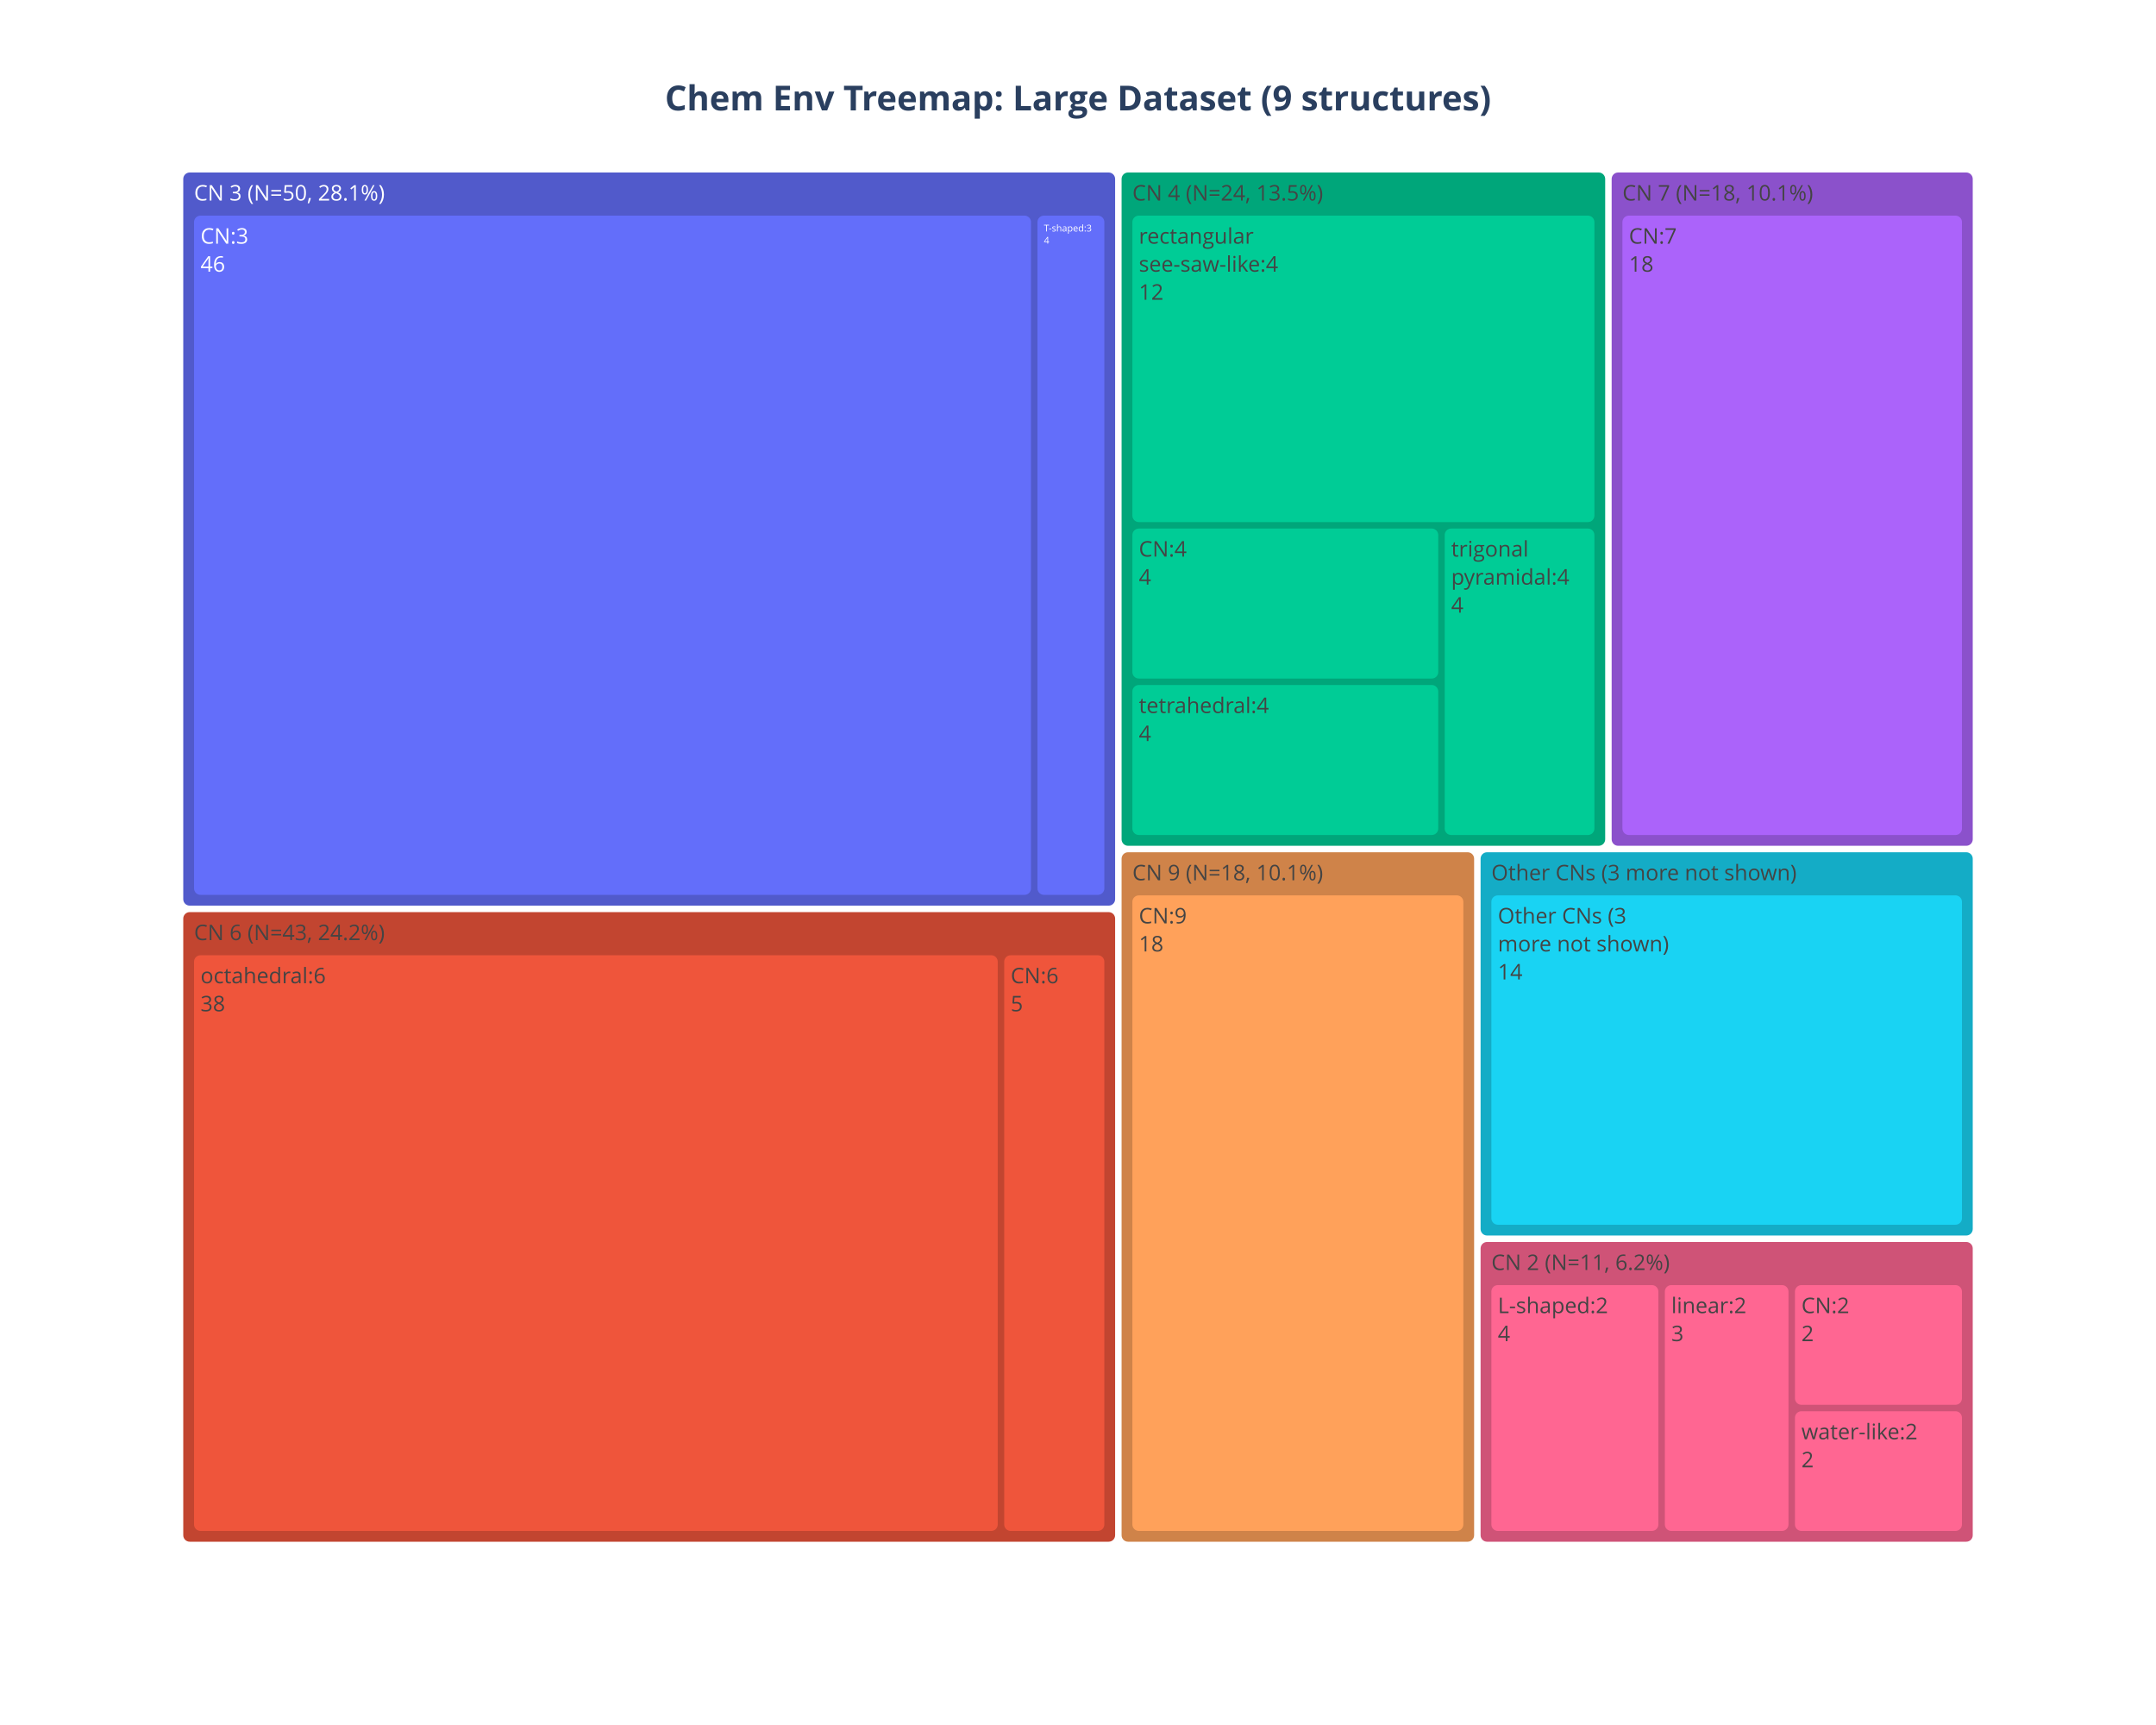
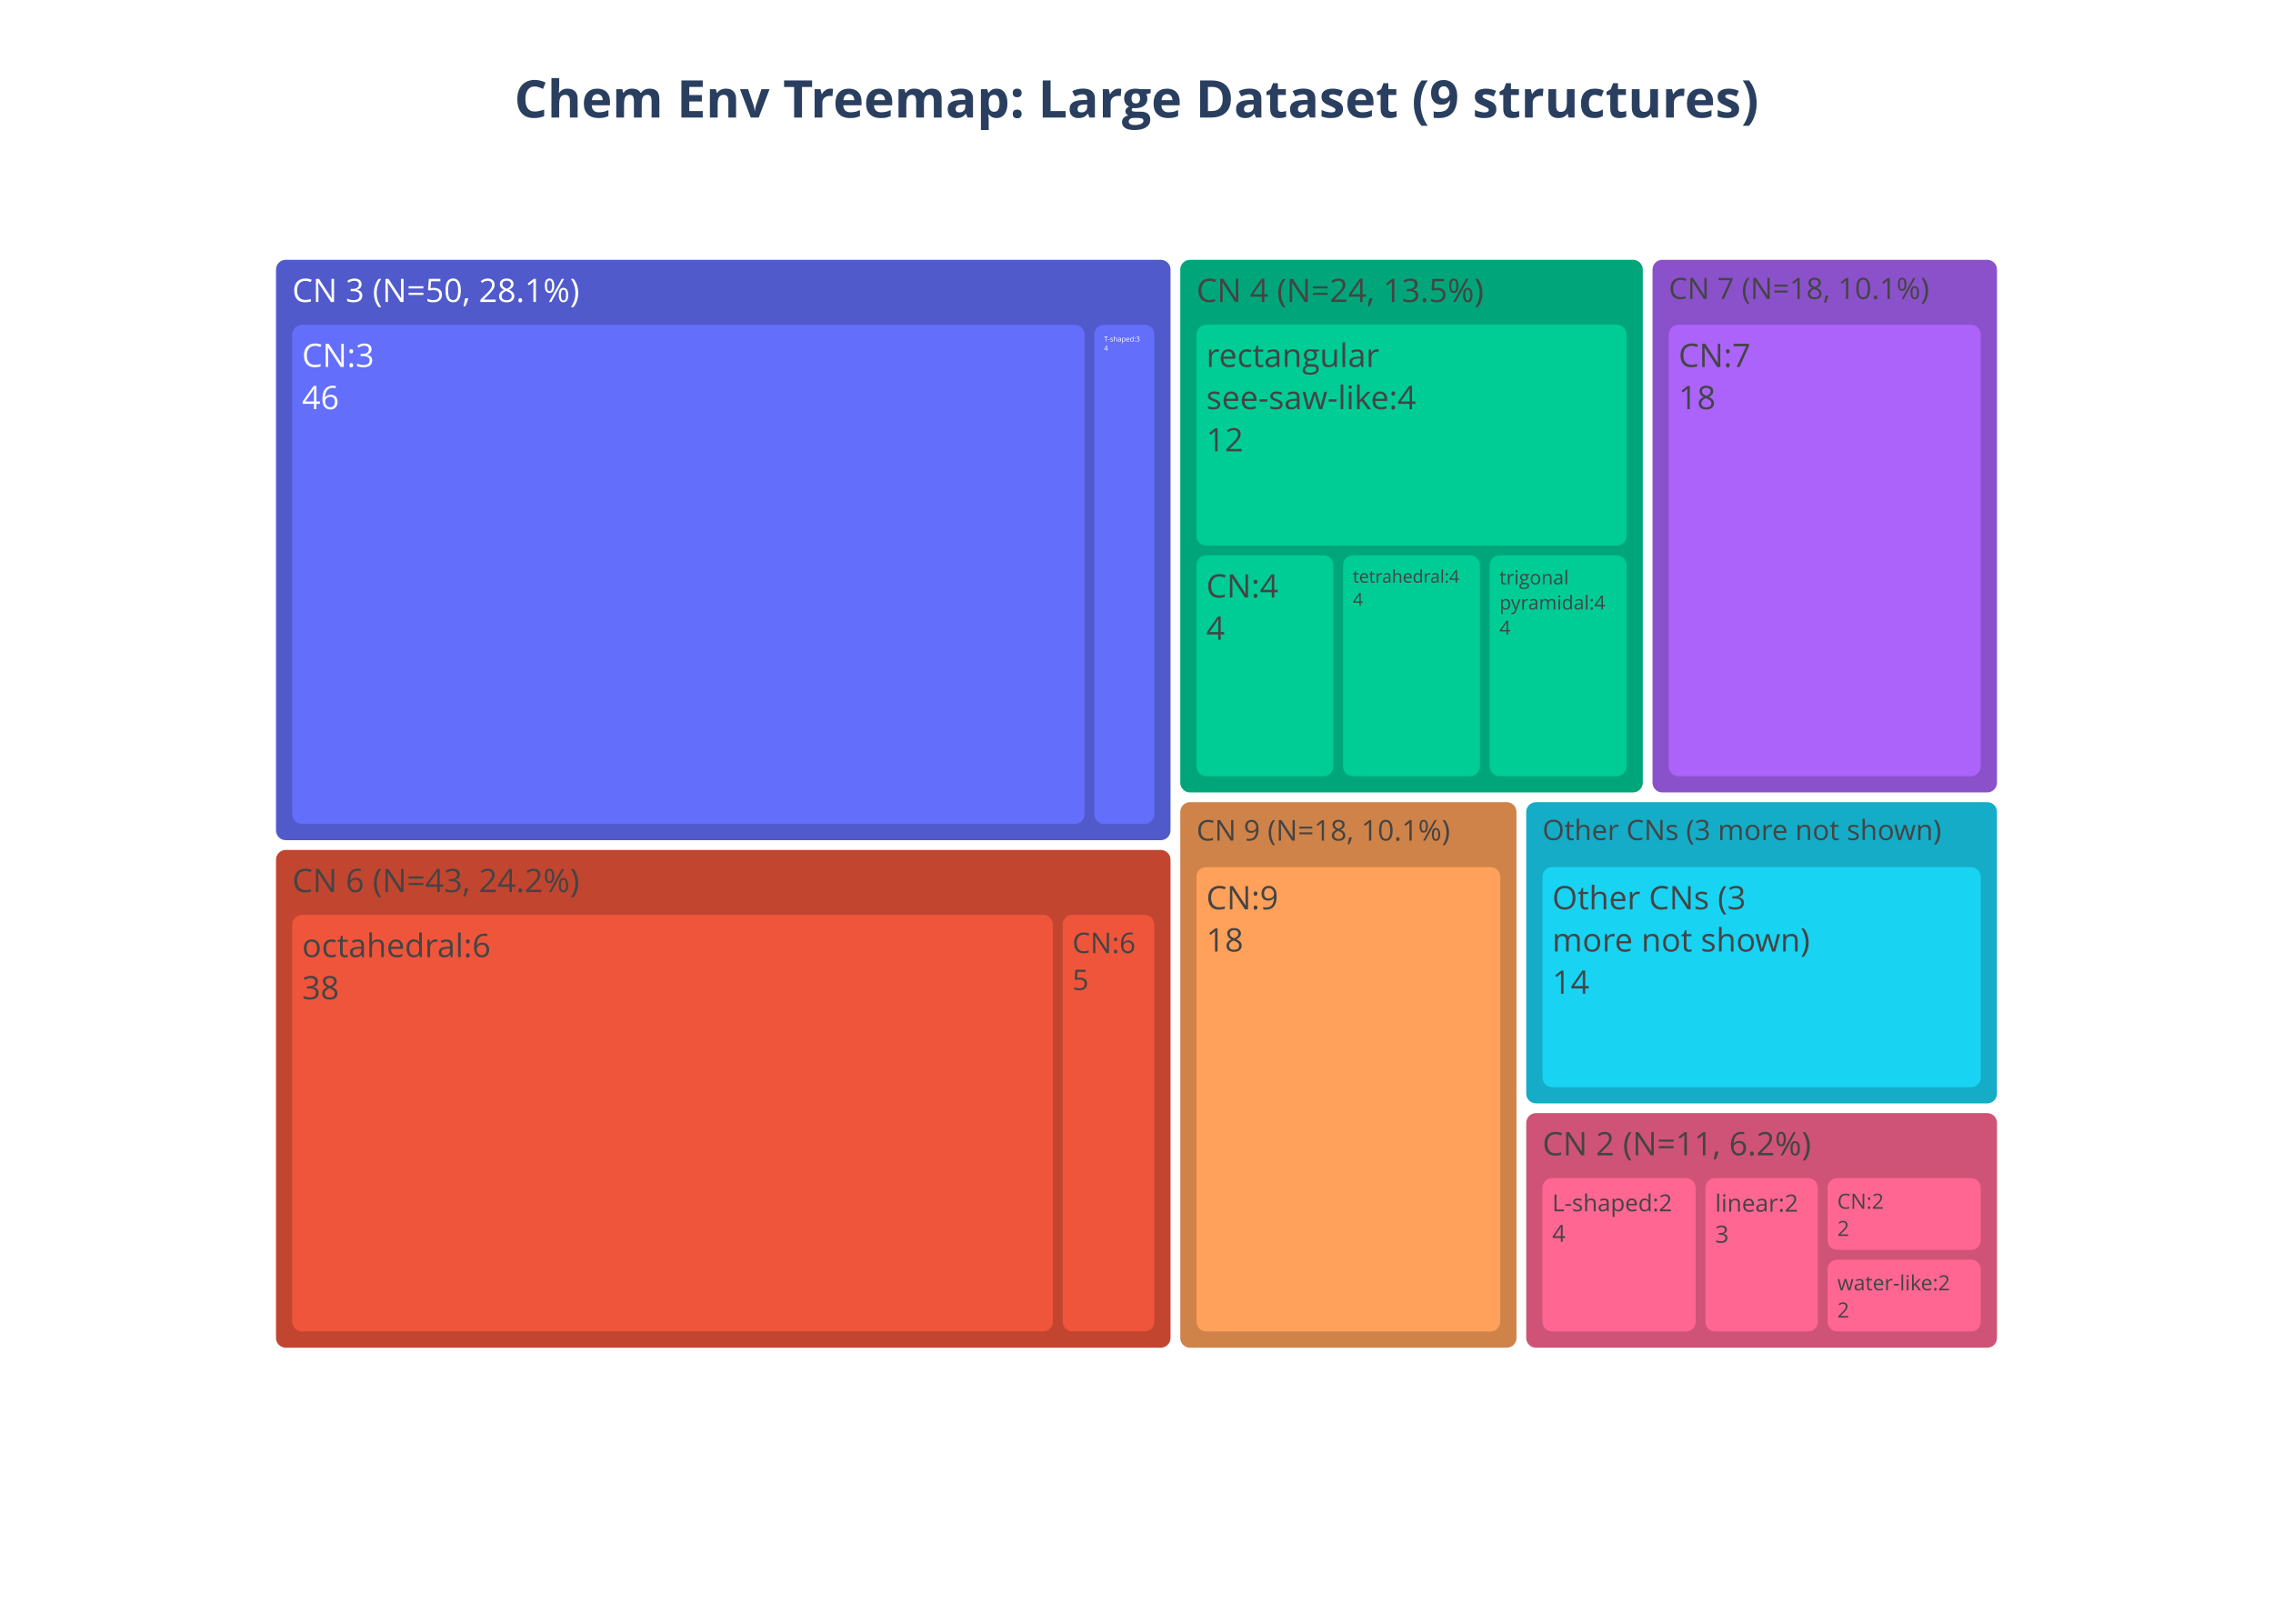
- <svg xmlns="http://www.w3.org/2000/svg" class="main-svg" width="1000" height="800" style="" viewBox="0 0 1000 800">
-   <rect x="0" y="0" width="1000" height="800" style="fill: rgb(0, 0, 0); fill-opacity: 0;" />
-   <defs id="defs-64fa25">
+ <svg xmlns="http://www.w3.org/2000/svg" class="main-svg" width="700" height="500" style="" viewBox="0 0 700 500">
+   <rect x="0" y="0" width="700" height="500" style="fill: rgb(0, 0, 0); fill-opacity: 0;" />
+   <defs id="defs-03ffbb">
    <g class="clips" />
    <g class="gradients" />
    <g class="patterns" />
  </defs>
  <g class="bglayer" />
  <g class="layer-below">
    <g class="imagelayer" />
    <g class="shapelayer" />
  </g>
  <g class="cartesianlayer" />
  <g class="polarlayer" />
  <g class="smithlayer" />
  <g class="ternarylayer" />
  <g class="geolayer" />
  <g class="funnelarealayer" />
  <g class="pielayer" />
  <g class="iciclelayer" />
  <g class="treemaplayer">
    <g class="trace treemap" style="opacity: 1;">
      <g class="slice cursor-pointer">
-         <path class="surface" d="M80,63a3,3 0 0 1 3,-3L917,60a3,3 0 0 1 3,3L920,717a3,3 0 0 1 -3,3L83,720a3,3 0 0 1 -3,-3Z" style="pointer-events: none; fill: rgb(0, 0, 0); fill-opacity: 0; stroke-width: 0; stroke: rgb(0, 0, 0); stroke-opacity: 0; opacity: 100;" />
+         <path class="surface" d="M80,63a3,3 0 0 1 3,-3L617,60a3,3 0 0 1 3,3L620,417a3,3 0 0 1 -3,3L83,420a3,3 0 0 1 -3,-3Z" style="pointer-events: none; fill: rgb(0, 0, 0); fill-opacity: 0; stroke-width: 0; stroke: rgb(0, 0, 0); stroke-opacity: 0; opacity: 100;" />
        <g class="slicetext">
          <text data-notex="1" class="slicetext" text-anchor="start" x="0" y="0" style="font-family: 'Open Sans', verdana, arial, sans-serif; font-size: 10px; fill: rgb(42, 63, 95); fill-opacity: 1; white-space: pre;" transform="translate(85,73)"> </text>
        </g>
      </g>
      <g class="slice cursor-pointer">
-         <path class="surface" d="M85,83a3,3 0 0 1 3,-3L514.219,80a3,3 0 0 1 3,3L517.219,417.011a3,3 0 0 1 -3,3L88,420.011a3,3 0 0 1 -3,-3Z" style="pointer-events: none; stroke-width: 1; fill: rgb(81, 90, 203); fill-opacity: 1; stroke: rgb(0, 0, 0); stroke-opacity: 0; opacity: 1;" />
+         <path class="surface" d="M85,83a3,3 0 0 1 3,-3L357.478,80a3,3 0 0 1 3,3L360.478,255.72a3,3 0 0 1 -3,3L88,258.72a3,3 0 0 1 -3,-3Z" style="pointer-events: none; stroke-width: 1; fill: rgb(81, 90, 203); fill-opacity: 1; stroke: rgb(0, 0, 0); stroke-opacity: 0; opacity: 1;" />
        <g class="slicetext">
          <text data-notex="1" class="slicetext" text-anchor="start" x="0" y="0" style="font-family: 'Open Sans', verdana, arial, sans-serif; font-size: 10px; fill: rgb(255, 255, 255); fill-opacity: 1; white-space: pre;" transform="translate(90,93)">CN 3 (N=50, 28.1%)</text>
        </g>
      </g>
      <g class="slice cursor-pointer">
-         <path class="surface" d="M85,426.011a3,3 0 0 1 3,-3L514.219,423.011a3,3 0 0 1 3,3L517.219,712a3,3 0 0 1 -3,3L88,715a3,3 0 0 1 -3,-3Z" style="pointer-events: none; stroke-width: 1; fill: rgb(194, 69, 48); fill-opacity: 1; stroke: rgb(0, 0, 0); stroke-opacity: 0; opacity: 1;" />
-         <g class="slicetext">
-           <text data-notex="1" class="slicetext" text-anchor="start" x="0" y="0" style="font-family: 'Open Sans', verdana, arial, sans-serif; font-size: 10px; fill: rgb(68, 68, 68); fill-opacity: 1; white-space: pre;" transform="translate(90,436.0108)">CN 6 (N=43, 24.2%)</text>
-         </g>
-       </g>
-       <g class="slice cursor-pointer">
-         <path class="surface" d="M520.219,83a3,3 0 0 1 3,-3L741.522,80a3,3 0 0 1 3,3L744.522,389.247a3,3 0 0 1 -3,3L523.219,392.247a3,3 0 0 1 -3,-3Z" style="pointer-events: none; stroke-width: 1; fill: rgb(0, 166, 122); fill-opacity: 1; stroke: rgb(0, 0, 0); stroke-opacity: 0; opacity: 1;" />
-         <g class="slicetext">
-           <text data-notex="1" class="slicetext" text-anchor="start" x="0" y="0" style="font-family: 'Open Sans', verdana, arial, sans-serif; font-size: 10px; fill: rgb(68, 68, 68); fill-opacity: 1; white-space: pre;" transform="translate(525.2191,93)">CN 4 (N=24, 13.5%)</text>
-         </g>
-       </g>
-       <g class="slice cursor-pointer">
-         <path class="surface" d="M747.522,83a3,3 0 0 1 3,-3L912,80a3,3 0 0 1 3,3L915,389.247a3,3 0 0 1 -3,3L750.522,392.247a3,3 0 0 1 -3,-3Z" style="pointer-events: none; stroke-width: 1; fill: rgb(139, 81, 203); fill-opacity: 1; stroke: rgb(0, 0, 0); stroke-opacity: 0; opacity: 1;" />
-         <g class="slicetext">
-           <text data-notex="1" class="slicetext" text-anchor="start" x="0" y="0" style="font-family: 'Open Sans', verdana, arial, sans-serif; font-size: 10px; fill: rgb(68, 68, 68); fill-opacity: 1; white-space: pre;" transform="translate(752.5225,93)">CN 7 (N=18, 10.1%)</text>
-         </g>
-       </g>
-       <g class="slice cursor-pointer">
-         <path class="surface" d="M520.219,398.247a3,3 0 0 1 3,-3L680.732,395.247a3,3 0 0 1 3,3L683.732,712a3,3 0 0 1 -3,3L523.219,715a3,3 0 0 1 -3,-3Z" style="pointer-events: none; stroke-width: 1; fill: rgb(207, 131, 73); fill-opacity: 1; stroke: rgb(0, 0, 0); stroke-opacity: 0; opacity: 1;" />
-         <g class="slicetext">
-           <text data-notex="1" class="slicetext" text-anchor="start" x="0" y="0" style="font-family: 'Open Sans', verdana, arial, sans-serif; font-size: 10px; fill: rgb(68, 68, 68); fill-opacity: 1; white-space: pre;" transform="translate(525.2191,408.2471)">CN 9 (N=18, 10.1%)</text>
-         </g>
-       </g>
-       <g class="slice cursor-pointer">
-         <path class="surface" d="M686.732,398.247a3,3 0 0 1 3,-3L912,395.247a3,3 0 0 1 3,3L915,569.989a3,3 0 0 1 -3,3L689.732,572.989a3,3 0 0 1 -3,-3Z" style="pointer-events: none; stroke-width: 1; fill: rgb(20, 172, 198); fill-opacity: 1; stroke: rgb(0, 0, 0); stroke-opacity: 0; opacity: 1;" />
-         <g class="slicetext">
-           <text data-notex="1" class="slicetext" text-anchor="start" x="0" y="0" style="font-family: 'Open Sans', verdana, arial, sans-serif; font-size: 10px; fill: rgb(68, 68, 68); fill-opacity: 1; white-space: pre;" transform="translate(691.732,408.2471)">Other CNs (3 more not shown)</text>
-         </g>
-       </g>
-       <g class="slice cursor-pointer">
-         <path class="surface" d="M686.732,578.989a3,3 0 0 1 3,-3L912,575.989a3,3 0 0 1 3,3L915,712a3,3 0 0 1 -3,3L689.732,715a3,3 0 0 1 -3,-3Z" style="pointer-events: none; stroke-width: 1; fill: rgb(207, 83, 119); fill-opacity: 1; stroke: rgb(0, 0, 0); stroke-opacity: 0; opacity: 1;" />
-         <g class="slicetext">
-           <text data-notex="1" class="slicetext" text-anchor="start" x="0" y="0" style="font-family: 'Open Sans', verdana, arial, sans-serif; font-size: 10px; fill: rgb(68, 68, 68); fill-opacity: 1; white-space: pre;" transform="translate(691.732,588.9887)">CN 2 (N=11, 6.2%)</text>
-         </g>
-       </g>
-       <g class="slice cursor-pointer">
-         <path class="surface" d="M90,103a3,3 0 0 1 3,-3L475.202,100a3,3 0 0 1 3,3L478.202,412.011a3,3 0 0 1 -3,3L93,415.011a3,3 0 0 1 -3,-3Z" style="pointer-events: none; stroke-width: 1; fill: rgb(99, 110, 250); fill-opacity: 1; stroke: rgb(0, 0, 0); stroke-opacity: 0; opacity: 1;" />
+         <path class="surface" d="M85,264.72a3,3 0 0 1 3,-3L357.478,261.72a3,3 0 0 1 3,3L360.478,412a3,3 0 0 1 -3,3L88,415a3,3 0 0 1 -3,-3Z" style="pointer-events: none; stroke-width: 1; fill: rgb(194, 69, 48); fill-opacity: 1; stroke: rgb(0, 0, 0); stroke-opacity: 0; opacity: 1;" />
+         <g class="slicetext">
+           <text data-notex="1" class="slicetext" text-anchor="start" x="0" y="0" style="font-family: 'Open Sans', verdana, arial, sans-serif; font-size: 10px; fill: rgb(68, 68, 68); fill-opacity: 1; white-space: pre;" transform="translate(90,274.7204)">CN 6 (N=43, 24.2%)</text>
+         </g>
+       </g>
+       <g class="slice cursor-pointer">
+         <path class="surface" d="M363.478,83a3,3 0 0 1 3,-3L502.919,80a3,3 0 0 1 3,3L505.919,241.012a3,3 0 0 1 -3,3L366.478,244.012a3,3 0 0 1 -3,-3Z" style="pointer-events: none; stroke-width: 1; fill: rgb(0, 166, 122); fill-opacity: 1; stroke: rgb(0, 0, 0); stroke-opacity: 0; opacity: 1;" />
+         <g class="slicetext">
+           <text data-notex="1" class="slicetext" text-anchor="start" x="0" y="0" style="font-family: 'Open Sans', verdana, arial, sans-serif; font-size: 10px; fill: rgb(68, 68, 68); fill-opacity: 1; white-space: pre;" transform="translate(368.4775,93)">CN 4 (N=24, 13.5%)</text>
+         </g>
+       </g>
+       <g class="slice cursor-pointer">
+         <path class="surface" d="M508.919,83a3,3 0 0 1 3,-3L612,80a3,3 0 0 1 3,3L615,241.012a3,3 0 0 1 -3,3L511.919,244.012a3,3 0 0 1 -3,-3Z" style="pointer-events: none; stroke-width: 1; fill: rgb(139, 81, 203); fill-opacity: 1; stroke: rgb(0, 0, 0); stroke-opacity: 0; opacity: 1;" />
+         <g class="slicetext">
+           <text data-notex="1" class="slicetext" text-anchor="start" x="0" y="0" style="font-family: 'Open Sans', verdana, arial, sans-serif; font-size: 10px; fill: rgb(68, 68, 68); fill-opacity: 1; white-space: pre;" transform="translate(513.9189,92.0696)scale(0.9069599)">CN 7 (N=18, 10.1%)</text>
+         </g>
+       </g>
+       <g class="slice cursor-pointer">
+         <path class="surface" d="M363.478,250.012a3,3 0 0 1 3,-3L464.022,247.012a3,3 0 0 1 3,3L467.022,412a3,3 0 0 1 -3,3L366.478,415a3,3 0 0 1 -3,-3Z" style="pointer-events: none; stroke-width: 1; fill: rgb(207, 131, 73); fill-opacity: 1; stroke: rgb(0, 0, 0); stroke-opacity: 0; opacity: 1;" />
+         <g class="slicetext">
+           <text data-notex="1" class="slicetext" text-anchor="start" x="0" y="0" style="font-family: 'Open Sans', verdana, arial, sans-serif; font-size: 10px; fill: rgb(68, 68, 68); fill-opacity: 1; white-space: pre;" transform="translate(368.4775,258.8419)scale(0.883014)">CN 9 (N=18, 10.1%)</text>
+         </g>
+       </g>
+       <g class="slice cursor-pointer">
+         <path class="surface" d="M470.022,250.012a3,3 0 0 1 3,-3L612,247.012a3,3 0 0 1 3,3L615,336.765a3,3 0 0 1 -3,3L473.022,339.765a3,3 0 0 1 -3,-3Z" style="pointer-events: none; stroke-width: 1; fill: rgb(20, 172, 198); fill-opacity: 1; stroke: rgb(0, 0, 0); stroke-opacity: 0; opacity: 1;" />
+         <g class="slicetext">
+           <text data-notex="1" class="slicetext" text-anchor="start" x="0" y="0" style="font-family: 'Open Sans', verdana, arial, sans-serif; font-size: 10px; fill: rgb(68, 68, 68); fill-opacity: 1; white-space: pre;" transform="translate(475.0218,258.6894)scale(0.8677653)">Other CNs (3 more not shown)</text>
+         </g>
+       </g>
+       <g class="slice cursor-pointer">
+         <path class="surface" d="M470.022,345.765a3,3 0 0 1 3,-3L612,342.765a3,3 0 0 1 3,3L615,412a3,3 0 0 1 -3,3L473.022,415a3,3 0 0 1 -3,-3Z" style="pointer-events: none; stroke-width: 1; fill: rgb(207, 83, 119); fill-opacity: 1; stroke: rgb(0, 0, 0); stroke-opacity: 0; opacity: 1;" />
+         <g class="slicetext">
+           <text data-notex="1" class="slicetext" text-anchor="start" x="0" y="0" style="font-family: 'Open Sans', verdana, arial, sans-serif; font-size: 10px; fill: rgb(68, 68, 68); fill-opacity: 1; white-space: pre;" transform="translate(475.0218,355.7652)">CN 2 (N=11, 6.2%)</text>
+         </g>
+       </g>
+       <g class="slice cursor-pointer">
+         <path class="surface" d="M90,103a3,3 0 0 1 3,-3L330.999,100a3,3 0 0 1 3,3L333.999,250.72a3,3 0 0 1 -3,3L93,253.72a3,3 0 0 1 -3,-3Z" style="pointer-events: none; stroke-width: 1; fill: rgb(99, 110, 250); fill-opacity: 1; stroke: rgb(0, 0, 0); stroke-opacity: 0; opacity: 1;" />
        <g class="slicetext">
          <text data-notex="1" class="slicetext" text-anchor="start" x="0" y="0" style="font-family: 'Open Sans', verdana, arial, sans-serif; font-size: 10px; fill: rgb(255, 255, 255); fill-opacity: 1; white-space: pre;" transform="translate(93,113)">
            <tspan class="line" dy="0em" x="0" y="0">CN:3</tspan>
            <tspan class="line" dy="1.3em" x="0" y="0">46</tspan>
          </text>
        </g>
      </g>
      <g class="slice cursor-pointer">
-         <path class="surface" d="M481.202,103a3,3 0 0 1 3,-3L509.219,100a3,3 0 0 1 3,3L512.219,412.011a3,3 0 0 1 -3,3L484.202,415.011a3,3 0 0 1 -3,-3Z" style="pointer-events: none; stroke-width: 1; fill: rgb(99, 110, 250); fill-opacity: 1; stroke: rgb(0, 0, 0); stroke-opacity: 0; opacity: 1;" />
-         <g class="slicetext">
-           <text data-notex="1" class="slicetext" text-anchor="start" x="0" y="0" style="font-family: 'Open Sans', verdana, arial, sans-serif; font-size: 10px; fill: rgb(255, 255, 255); fill-opacity: 1; white-space: pre;" transform="translate(484.2016,107.345)scale(0.4344971)">
+         <path class="surface" d="M336.999,103a3,3 0 0 1 3,-3L352.478,100a3,3 0 0 1 3,3L355.478,250.72a3,3 0 0 1 -3,3L339.999,253.72a3,3 0 0 1 -3,-3Z" style="pointer-events: none; stroke-width: 1; fill: rgb(99, 110, 250); fill-opacity: 1; stroke: rgb(0, 0, 0); stroke-opacity: 0; opacity: 1;" />
+         <g class="slicetext">
+           <text data-notex="1" class="slicetext" text-anchor="start" x="0" y="0" style="font-family: 'Open Sans', verdana, arial, sans-serif; font-size: 10px; fill: rgb(255, 255, 255); fill-opacity: 1; white-space: pre;" transform="translate(339.9993,105.1672)scale(0.2167178)">
            <tspan class="line" dy="0em" x="0" y="0">T-shaped:3</tspan>
            <tspan class="line" dy="1.3em" x="0" y="0">4</tspan>
          </text>
        </g>
      </g>
      <g class="slice cursor-pointer">
-         <path class="surface" d="M90,446.011a3,3 0 0 1 3,-3L459.775,443.011a3,3 0 0 1 3,3L462.775,707a3,3 0 0 1 -3,3L93,710a3,3 0 0 1 -3,-3Z" style="pointer-events: none; stroke-width: 1; fill: rgb(239, 85, 59); fill-opacity: 1; stroke: rgb(0, 0, 0); stroke-opacity: 0; opacity: 1;" />
-         <g class="slicetext">
-           <text data-notex="1" class="slicetext" text-anchor="start" x="0" y="0" style="font-family: 'Open Sans', verdana, arial, sans-serif; font-size: 10px; fill: rgb(68, 68, 68); fill-opacity: 1; white-space: pre;" transform="translate(93,456.0108)">
+         <path class="surface" d="M90,284.72a3,3 0 0 1 3,-3L321.259,281.72a3,3 0 0 1 3,3L324.259,407a3,3 0 0 1 -3,3L93,410a3,3 0 0 1 -3,-3Z" style="pointer-events: none; stroke-width: 1; fill: rgb(239, 85, 59); fill-opacity: 1; stroke: rgb(0, 0, 0); stroke-opacity: 0; opacity: 1;" />
+         <g class="slicetext">
+           <text data-notex="1" class="slicetext" text-anchor="start" x="0" y="0" style="font-family: 'Open Sans', verdana, arial, sans-serif; font-size: 10px; fill: rgb(68, 68, 68); fill-opacity: 1; white-space: pre;" transform="translate(93,294.7204)">
            <tspan class="line" dy="0em" x="0" y="0">octahedral:6</tspan>
            <tspan class="line" dy="1.3em" x="0" y="0">38</tspan>
          </text>
        </g>
      </g>
      <g class="slice cursor-pointer">
-         <path class="surface" d="M465.775,446.011a3,3 0 0 1 3,-3L509.219,443.011a3,3 0 0 1 3,3L512.219,707a3,3 0 0 1 -3,3L468.775,710a3,3 0 0 1 -3,-3Z" style="pointer-events: none; stroke-width: 1; fill: rgb(239, 85, 59); fill-opacity: 1; stroke: rgb(0, 0, 0); stroke-opacity: 0; opacity: 1;" />
-         <g class="slicetext">
-           <text data-notex="1" class="slicetext" text-anchor="start" x="0" y="0" style="font-family: 'Open Sans', verdana, arial, sans-serif; font-size: 10px; fill: rgb(68, 68, 68); fill-opacity: 1; white-space: pre;" transform="translate(468.775,456.0108)">
+         <path class="surface" d="M327.259,284.72a3,3 0 0 1 3,-3L352.478,281.72a3,3 0 0 1 3,3L355.478,407a3,3 0 0 1 -3,3L330.259,410a3,3 0 0 1 -3,-3Z" style="pointer-events: none; stroke-width: 1; fill: rgb(239, 85, 59); fill-opacity: 1; stroke: rgb(0, 0, 0); stroke-opacity: 0; opacity: 1;" />
+         <g class="slicetext">
+           <text data-notex="1" class="slicetext" text-anchor="start" x="0" y="0" style="font-family: 'Open Sans', verdana, arial, sans-serif; font-size: 10px; fill: rgb(68, 68, 68); fill-opacity: 1; white-space: pre;" transform="translate(330.2592,293.4764)scale(0.8755987)">
            <tspan class="line" dy="0em" x="0" y="0">CN:6</tspan>
            <tspan class="line" dy="1.3em" x="0" y="0">5</tspan>
          </text>
        </g>
      </g>
      <g class="slice cursor-pointer">
-         <path class="surface" d="M525.219,103a3,3 0 0 1 3,-3L736.522,100a3,3 0 0 1 3,3L739.522,239.124a3,3 0 0 1 -3,3L528.219,242.124a3,3 0 0 1 -3,-3Z" style="pointer-events: none; stroke-width: 1; fill: rgb(0, 204, 150); fill-opacity: 1; stroke: rgb(0, 0, 0); stroke-opacity: 0; opacity: 1;" />
-         <g class="slicetext">
-           <text data-notex="1" class="slicetext" text-anchor="start" x="0" y="0" style="font-family: 'Open Sans', verdana, arial, sans-serif; font-size: 10px; fill: rgb(68, 68, 68); fill-opacity: 1; white-space: pre;" transform="translate(528.2191,113)">
+         <path class="surface" d="M368.478,103a3,3 0 0 1 3,-3L497.919,100a3,3 0 0 1 3,3L500.919,165.006a3,3 0 0 1 -3,3L371.478,168.006a3,3 0 0 1 -3,-3Z" style="pointer-events: none; stroke-width: 1; fill: rgb(0, 204, 150); fill-opacity: 1; stroke: rgb(0, 0, 0); stroke-opacity: 0; opacity: 1;" />
+         <g class="slicetext">
+           <text data-notex="1" class="slicetext" text-anchor="start" x="0" y="0" style="font-family: 'Open Sans', verdana, arial, sans-serif; font-size: 10px; fill: rgb(68, 68, 68); fill-opacity: 1; white-space: pre;" transform="translate(371.4775,113)">
            <tspan class="line" dy="0em" x="0" y="0">rectangular</tspan>
            <tspan class="line" dy="1.3em" x="0" y="0">see-saw-like:4</tspan>
            <tspan class="line" dy="2.6em" x="0" y="0">12</tspan>
          </text>
        </g>
      </g>
      <g class="slice cursor-pointer">
-         <path class="surface" d="M525.219,248.124a3,3 0 0 1 3,-3L664.088,245.124a3,3 0 0 1 3,3L667.088,311.685a3,3 0 0 1 -3,3L528.219,314.685a3,3 0 0 1 -3,-3Z" style="pointer-events: none; stroke-width: 1; fill: rgb(0, 204, 150); fill-opacity: 1; stroke: rgb(0, 0, 0); stroke-opacity: 0; opacity: 1;" />
-         <g class="slicetext">
-           <text data-notex="1" class="slicetext" text-anchor="start" x="0" y="0" style="font-family: 'Open Sans', verdana, arial, sans-serif; font-size: 10px; fill: rgb(68, 68, 68); fill-opacity: 1; white-space: pre;" transform="translate(528.2191,258.1235)">
+         <path class="surface" d="M368.478,174.006a3,3 0 0 1 3,-3L407.625,171.006a3,3 0 0 1 3,3L410.625,236.012a3,3 0 0 1 -3,3L371.478,239.012a3,3 0 0 1 -3,-3Z" style="pointer-events: none; stroke-width: 1; fill: rgb(0, 204, 150); fill-opacity: 1; stroke: rgb(0, 0, 0); stroke-opacity: 0; opacity: 1;" />
+         <g class="slicetext">
+           <text data-notex="1" class="slicetext" text-anchor="start" x="0" y="0" style="font-family: 'Open Sans', verdana, arial, sans-serif; font-size: 10px; fill: rgb(68, 68, 68); fill-opacity: 1; white-space: pre;" transform="translate(371.4775,184.0059)">
            <tspan class="line" dy="0em" x="0" y="0">CN:4</tspan>
            <tspan class="line" dy="1.3em" x="0" y="0">4</tspan>
          </text>
        </g>
      </g>
      <g class="slice cursor-pointer">
-         <path class="surface" d="M525.219,320.685a3,3 0 0 1 3,-3L664.088,317.685a3,3 0 0 1 3,3L667.088,384.247a3,3 0 0 1 -3,3L528.219,387.247a3,3 0 0 1 -3,-3Z" style="pointer-events: none; stroke-width: 1; fill: rgb(0, 204, 150); fill-opacity: 1; stroke: rgb(0, 0, 0); stroke-opacity: 0; opacity: 1;" />
-         <g class="slicetext">
-           <text data-notex="1" class="slicetext" text-anchor="start" x="0" y="0" style="font-family: 'Open Sans', verdana, arial, sans-serif; font-size: 10px; fill: rgb(68, 68, 68); fill-opacity: 1; white-space: pre;" transform="translate(528.2191,330.6853)">
+         <path class="surface" d="M413.625,174.006a3,3 0 0 1 3,-3L452.772,171.006a3,3 0 0 1 3,3L455.772,236.012a3,3 0 0 1 -3,3L416.625,239.012a3,3 0 0 1 -3,-3Z" style="pointer-events: none; stroke-width: 1; fill: rgb(0, 204, 150); fill-opacity: 1; stroke: rgb(0, 0, 0); stroke-opacity: 0; opacity: 1;" />
+         <g class="slicetext">
+           <text data-notex="1" class="slicetext" text-anchor="start" x="0" y="0" style="font-family: 'Open Sans', verdana, arial, sans-serif; font-size: 10px; fill: rgb(68, 68, 68); fill-opacity: 1; white-space: pre;" transform="translate(416.6247,179.4377)scale(0.5431831)">
            <tspan class="line" dy="0em" x="0" y="0">tetrahedral:4</tspan>
            <tspan class="line" dy="1.3em" x="0" y="0">4</tspan>
          </text>
        </g>
      </g>
      <g class="slice cursor-pointer">
-         <path class="surface" d="M670.088,248.124a3,3 0 0 1 3,-3L736.522,245.124a3,3 0 0 1 3,3L739.522,384.247a3,3 0 0 1 -3,3L673.088,387.247a3,3 0 0 1 -3,-3Z" style="pointer-events: none; stroke-width: 1; fill: rgb(0, 204, 150); fill-opacity: 1; stroke: rgb(0, 0, 0); stroke-opacity: 0; opacity: 1;" />
-         <g class="slicetext">
-           <text data-notex="1" class="slicetext" text-anchor="start" x="0" y="0" style="font-family: 'Open Sans', verdana, arial, sans-serif; font-size: 10px; fill: rgb(68, 68, 68); fill-opacity: 1; white-space: pre;" transform="translate(673.088,258.1235)">
+         <path class="surface" d="M458.772,174.006a3,3 0 0 1 3,-3L497.919,171.006a3,3 0 0 1 3,3L500.919,236.012a3,3 0 0 1 -3,3L461.772,239.012a3,3 0 0 1 -3,-3Z" style="pointer-events: none; stroke-width: 1; fill: rgb(0, 204, 150); fill-opacity: 1; stroke: rgb(0, 0, 0); stroke-opacity: 0; opacity: 1;" />
+         <g class="slicetext">
+           <text data-notex="1" class="slicetext" text-anchor="start" x="0" y="0" style="font-family: 'Open Sans', verdana, arial, sans-serif; font-size: 10px; fill: rgb(68, 68, 68); fill-opacity: 1; white-space: pre;" transform="translate(461.7718,179.953)scale(0.5947087)">
            <tspan class="line" dy="0em" x="0" y="0">trigonal</tspan>
            <tspan class="line" dy="1.3em" x="0" y="0">pyramidal:4</tspan>
            <tspan class="line" dy="2.6em" x="0" y="0">4</tspan>
          </text>
        </g>
      </g>
      <g class="slice cursor-pointer">
-         <path class="surface" d="M752.522,103a3,3 0 0 1 3,-3L907,100a3,3 0 0 1 3,3L910,384.247a3,3 0 0 1 -3,3L755.522,387.247a3,3 0 0 1 -3,-3Z" style="pointer-events: none; stroke-width: 1; fill: rgb(171, 99, 250); fill-opacity: 1; stroke: rgb(0, 0, 0); stroke-opacity: 0; opacity: 1;" />
-         <g class="slicetext">
-           <text data-notex="1" class="slicetext" text-anchor="start" x="0" y="0" style="font-family: 'Open Sans', verdana, arial, sans-serif; font-size: 10px; fill: rgb(68, 68, 68); fill-opacity: 1; white-space: pre;" transform="translate(755.5225,113)">
+         <path class="surface" d="M513.919,103a3,3 0 0 1 3,-3L607,100a3,3 0 0 1 3,3L610,236.012a3,3 0 0 1 -3,3L516.919,239.012a3,3 0 0 1 -3,-3Z" style="pointer-events: none; stroke-width: 1; fill: rgb(171, 99, 250); fill-opacity: 1; stroke: rgb(0, 0, 0); stroke-opacity: 0; opacity: 1;" />
+         <g class="slicetext">
+           <text data-notex="1" class="slicetext" text-anchor="start" x="0" y="0" style="font-family: 'Open Sans', verdana, arial, sans-serif; font-size: 10px; fill: rgb(68, 68, 68); fill-opacity: 1; white-space: pre;" transform="translate(516.9189,113)">
            <tspan class="line" dy="0em" x="0" y="0">CN:7</tspan>
            <tspan class="line" dy="1.3em" x="0" y="0">18</tspan>
          </text>
        </g>
      </g>
      <g class="slice cursor-pointer">
-         <path class="surface" d="M525.219,418.247a3,3 0 0 1 3,-3L675.732,415.247a3,3 0 0 1 3,3L678.732,707a3,3 0 0 1 -3,3L528.219,710a3,3 0 0 1 -3,-3Z" style="pointer-events: none; stroke-width: 1; fill: rgb(255, 161, 90); fill-opacity: 1; stroke: rgb(0, 0, 0); stroke-opacity: 0; opacity: 1;" />
-         <g class="slicetext">
-           <text data-notex="1" class="slicetext" text-anchor="start" x="0" y="0" style="font-family: 'Open Sans', verdana, arial, sans-serif; font-size: 10px; fill: rgb(68, 68, 68); fill-opacity: 1; white-space: pre;" transform="translate(528.2191,428.2471)">
+         <path class="surface" d="M368.478,270.012a3,3 0 0 1 3,-3L459.022,267.012a3,3 0 0 1 3,3L462.022,407a3,3 0 0 1 -3,3L371.478,410a3,3 0 0 1 -3,-3Z" style="pointer-events: none; stroke-width: 1; fill: rgb(255, 161, 90); fill-opacity: 1; stroke: rgb(0, 0, 0); stroke-opacity: 0; opacity: 1;" />
+         <g class="slicetext">
+           <text data-notex="1" class="slicetext" text-anchor="start" x="0" y="0" style="font-family: 'Open Sans', verdana, arial, sans-serif; font-size: 10px; fill: rgb(68, 68, 68); fill-opacity: 1; white-space: pre;" transform="translate(371.4775,280.0118)">
            <tspan class="line" dy="0em" x="0" y="0">CN:9</tspan>
            <tspan class="line" dy="1.3em" x="0" y="0">18</tspan>
          </text>
        </g>
      </g>
      <g class="slice cursor-pointer">
-         <path class="surface" d="M691.732,418.247a3,3 0 0 1 3,-3L907,415.247a3,3 0 0 1 3,3L910,564.989a3,3 0 0 1 -3,3L694.732,567.989a3,3 0 0 1 -3,-3Z" style="pointer-events: none; stroke-width: 1; fill: rgb(25, 211, 243); fill-opacity: 1; stroke: rgb(0, 0, 0); stroke-opacity: 0; opacity: 1;" />
-         <g class="slicetext">
-           <text data-notex="1" class="slicetext" text-anchor="start" x="0" y="0" style="font-family: 'Open Sans', verdana, arial, sans-serif; font-size: 10px; fill: rgb(68, 68, 68); fill-opacity: 1; white-space: pre;" transform="translate(694.732,428.2471)">
+         <path class="surface" d="M475.022,270.012a3,3 0 0 1 3,-3L607,267.012a3,3 0 0 1 3,3L610,331.765a3,3 0 0 1 -3,3L478.022,334.765a3,3 0 0 1 -3,-3Z" style="pointer-events: none; stroke-width: 1; fill: rgb(25, 211, 243); fill-opacity: 1; stroke: rgb(0, 0, 0); stroke-opacity: 0; opacity: 1;" />
+         <g class="slicetext">
+           <text data-notex="1" class="slicetext" text-anchor="start" x="0" y="0" style="font-family: 'Open Sans', verdana, arial, sans-serif; font-size: 10px; fill: rgb(68, 68, 68); fill-opacity: 1; white-space: pre;" transform="translate(478.0218,280.0118)">
            <tspan class="line" dy="0em" x="0" y="0">Other CNs (3</tspan>
            <tspan class="line" dy="1.3em" x="0" y="0">more not shown)</tspan>
            <tspan class="line" dy="2.6em" x="0" y="0">14</tspan>
          </text>
        </g>
      </g>
      <g class="slice cursor-pointer">
-         <path class="surface" d="M691.732,598.989a3,3 0 0 1 3,-3L766.193,595.989a3,3 0 0 1 3,3L769.193,707a3,3 0 0 1 -3,3L694.732,710a3,3 0 0 1 -3,-3Z" style="pointer-events: none; stroke-width: 1; fill: rgb(255, 102, 146); fill-opacity: 1; stroke: rgb(0, 0, 0); stroke-opacity: 0; opacity: 1;" />
-         <g class="slicetext">
-           <text data-notex="1" class="slicetext" text-anchor="start" x="0" y="0" style="font-family: 'Open Sans', verdana, arial, sans-serif; font-size: 10px; fill: rgb(68, 68, 68); fill-opacity: 1; white-space: pre;" transform="translate(694.732,608.9887)">
+         <path class="surface" d="M475.022,365.765a3,3 0 0 1 3,-3L519.196,362.765a3,3 0 0 1 3,3L522.196,407a3,3 0 0 1 -3,3L478.022,410a3,3 0 0 1 -3,-3Z" style="pointer-events: none; stroke-width: 1; fill: rgb(255, 102, 146); fill-opacity: 1; stroke: rgb(0, 0, 0); stroke-opacity: 0; opacity: 1;" />
+         <g class="slicetext">
+           <text data-notex="1" class="slicetext" text-anchor="start" x="0" y="0" style="font-family: 'Open Sans', verdana, arial, sans-serif; font-size: 10px; fill: rgb(68, 68, 68); fill-opacity: 1; white-space: pre;" transform="translate(478.0218,372.9926)scale(0.7227451)">
            <tspan class="line" dy="0em" x="0" y="0">L-shaped:2</tspan>
            <tspan class="line" dy="1.3em" x="0" y="0">4</tspan>
          </text>
        </g>
      </g>
      <g class="slice cursor-pointer">
-         <path class="surface" d="M772.193,598.989a3,3 0 0 1 3,-3L826.539,595.989a3,3 0 0 1 3,3L829.539,707a3,3 0 0 1 -3,3L775.193,710a3,3 0 0 1 -3,-3Z" style="pointer-events: none; stroke-width: 1; fill: rgb(255, 102, 146); fill-opacity: 1; stroke: rgb(0, 0, 0); stroke-opacity: 0; opacity: 1;" />
-         <g class="slicetext">
-           <text data-notex="1" class="slicetext" text-anchor="start" x="0" y="0" style="font-family: 'Open Sans', verdana, arial, sans-serif; font-size: 10px; fill: rgb(68, 68, 68); fill-opacity: 1; white-space: pre;" transform="translate(775.1931,608.9887)">
+         <path class="surface" d="M525.196,365.765a3,3 0 0 1 3,-3L556.826,362.765a3,3 0 0 1 3,3L559.826,407a3,3 0 0 1 -3,3L528.196,410a3,3 0 0 1 -3,-3Z" style="pointer-events: none; stroke-width: 1; fill: rgb(255, 102, 146); fill-opacity: 1; stroke: rgb(0, 0, 0); stroke-opacity: 0; opacity: 1;" />
+         <g class="slicetext">
+           <text data-notex="1" class="slicetext" text-anchor="start" x="0" y="0" style="font-family: 'Open Sans', verdana, arial, sans-serif; font-size: 10px; fill: rgb(68, 68, 68); fill-opacity: 1; white-space: pre;" transform="translate(528.1957,373.1151)scale(0.7349966)">
            <tspan class="line" dy="0em" x="0" y="0">linear:2</tspan>
            <tspan class="line" dy="1.3em" x="0" y="0">3</tspan>
          </text>
        </g>
      </g>
      <g class="slice cursor-pointer">
-         <path class="surface" d="M832.539,598.989a3,3 0 0 1 3,-3L907,595.989a3,3 0 0 1 3,3L910,648.494a3,3 0 0 1 -3,3L835.539,651.494a3,3 0 0 1 -3,-3Z" style="pointer-events: none; stroke-width: 1; fill: rgb(255, 102, 146); fill-opacity: 1; stroke: rgb(0, 0, 0); stroke-opacity: 0; opacity: 1;" />
-         <g class="slicetext">
-           <text data-notex="1" class="slicetext" text-anchor="start" x="0" y="0" style="font-family: 'Open Sans', verdana, arial, sans-serif; font-size: 10px; fill: rgb(68, 68, 68); fill-opacity: 1; white-space: pre;" transform="translate(835.5389,608.9887)">
+         <path class="surface" d="M562.826,365.765a3,3 0 0 1 3,-3L607,362.765a3,3 0 0 1 3,3L610,381.883a3,3 0 0 1 -3,3L565.826,384.883a3,3 0 0 1 -3,-3Z" style="pointer-events: none; stroke-width: 1; fill: rgb(255, 102, 146); fill-opacity: 1; stroke: rgb(0, 0, 0); stroke-opacity: 0; opacity: 1;" />
+         <g class="slicetext">
+           <text data-notex="1" class="slicetext" text-anchor="start" x="0" y="0" style="font-family: 'Open Sans', verdana, arial, sans-serif; font-size: 10px; fill: rgb(68, 68, 68); fill-opacity: 1; white-space: pre;" transform="translate(565.8261,372.2121)scale(0.6446965)">
            <tspan class="line" dy="0em" x="0" y="0">CN:2</tspan>
            <tspan class="line" dy="1.3em" x="0" y="0">2</tspan>
          </text>
        </g>
      </g>
      <g class="slice cursor-pointer">
-         <path class="surface" d="M832.539,657.494a3,3 0 0 1 3,-3L907,654.494a3,3 0 0 1 3,3L910,707a3,3 0 0 1 -3,3L835.539,710a3,3 0 0 1 -3,-3Z" style="pointer-events: none; stroke-width: 1; fill: rgb(255, 102, 146); fill-opacity: 1; stroke: rgb(0, 0, 0); stroke-opacity: 0; opacity: 1;" />
-         <g class="slicetext">
-           <text data-notex="1" class="slicetext" text-anchor="start" x="0" y="0" style="font-family: 'Open Sans', verdana, arial, sans-serif; font-size: 10px; fill: rgb(68, 68, 68); fill-opacity: 1; white-space: pre;" transform="translate(835.5389,667.4944)">
+         <path class="surface" d="M562.826,390.883a3,3 0 0 1 3,-3L607,387.883a3,3 0 0 1 3,3L610,407a3,3 0 0 1 -3,3L565.826,410a3,3 0 0 1 -3,-3Z" style="pointer-events: none; stroke-width: 1; fill: rgb(255, 102, 146); fill-opacity: 1; stroke: rgb(0, 0, 0); stroke-opacity: 0; opacity: 1;" />
+         <g class="slicetext">
+           <text data-notex="1" class="slicetext" text-anchor="start" x="0" y="0" style="font-family: 'Open Sans', verdana, arial, sans-serif; font-size: 10px; fill: rgb(68, 68, 68); fill-opacity: 1; white-space: pre;" transform="translate(565.8261,397.3296)scale(0.6446965)">
            <tspan class="line" dy="0em" x="0" y="0">water-like:2</tspan>
            <tspan class="line" dy="1.3em" x="0" y="0">2</tspan>
          </text>
        </g>
      </g>
    </g>
  </g>
  <g class="sunburstlayer" />
  <g class="glimages" />
-   <defs id="topdefs-64fa25">
+   <defs id="topdefs-03ffbb">
    <g class="clips" />
  </defs>
  <g class="layer-above">
    <g class="imagelayer" />
    <g class="shapelayer" />
  </g>
  <g class="infolayer">
    <g class="g-gtitle">
-       <text class="gtitle" x="500" y="40" text-anchor="middle" dy="0.7em" style="opacity: 1; font-family: 'Open Sans', verdana, arial, sans-serif; font-size: 16px; fill: rgb(42, 63, 95); fill-opacity: 1; white-space: pre;">
+       <text class="gtitle" x="350" y="25" text-anchor="middle" dy="0.7em" style="opacity: 1; font-family: 'Open Sans', verdana, arial, sans-serif; font-size: 16px; fill: rgb(42, 63, 95); fill-opacity: 1; white-space: pre;">
        <tspan style="font-weight:bold">Chem Env Treemap: Large Dataset (9 structures)</tspan>
      </text>
    </g>
  </g>
</svg>
